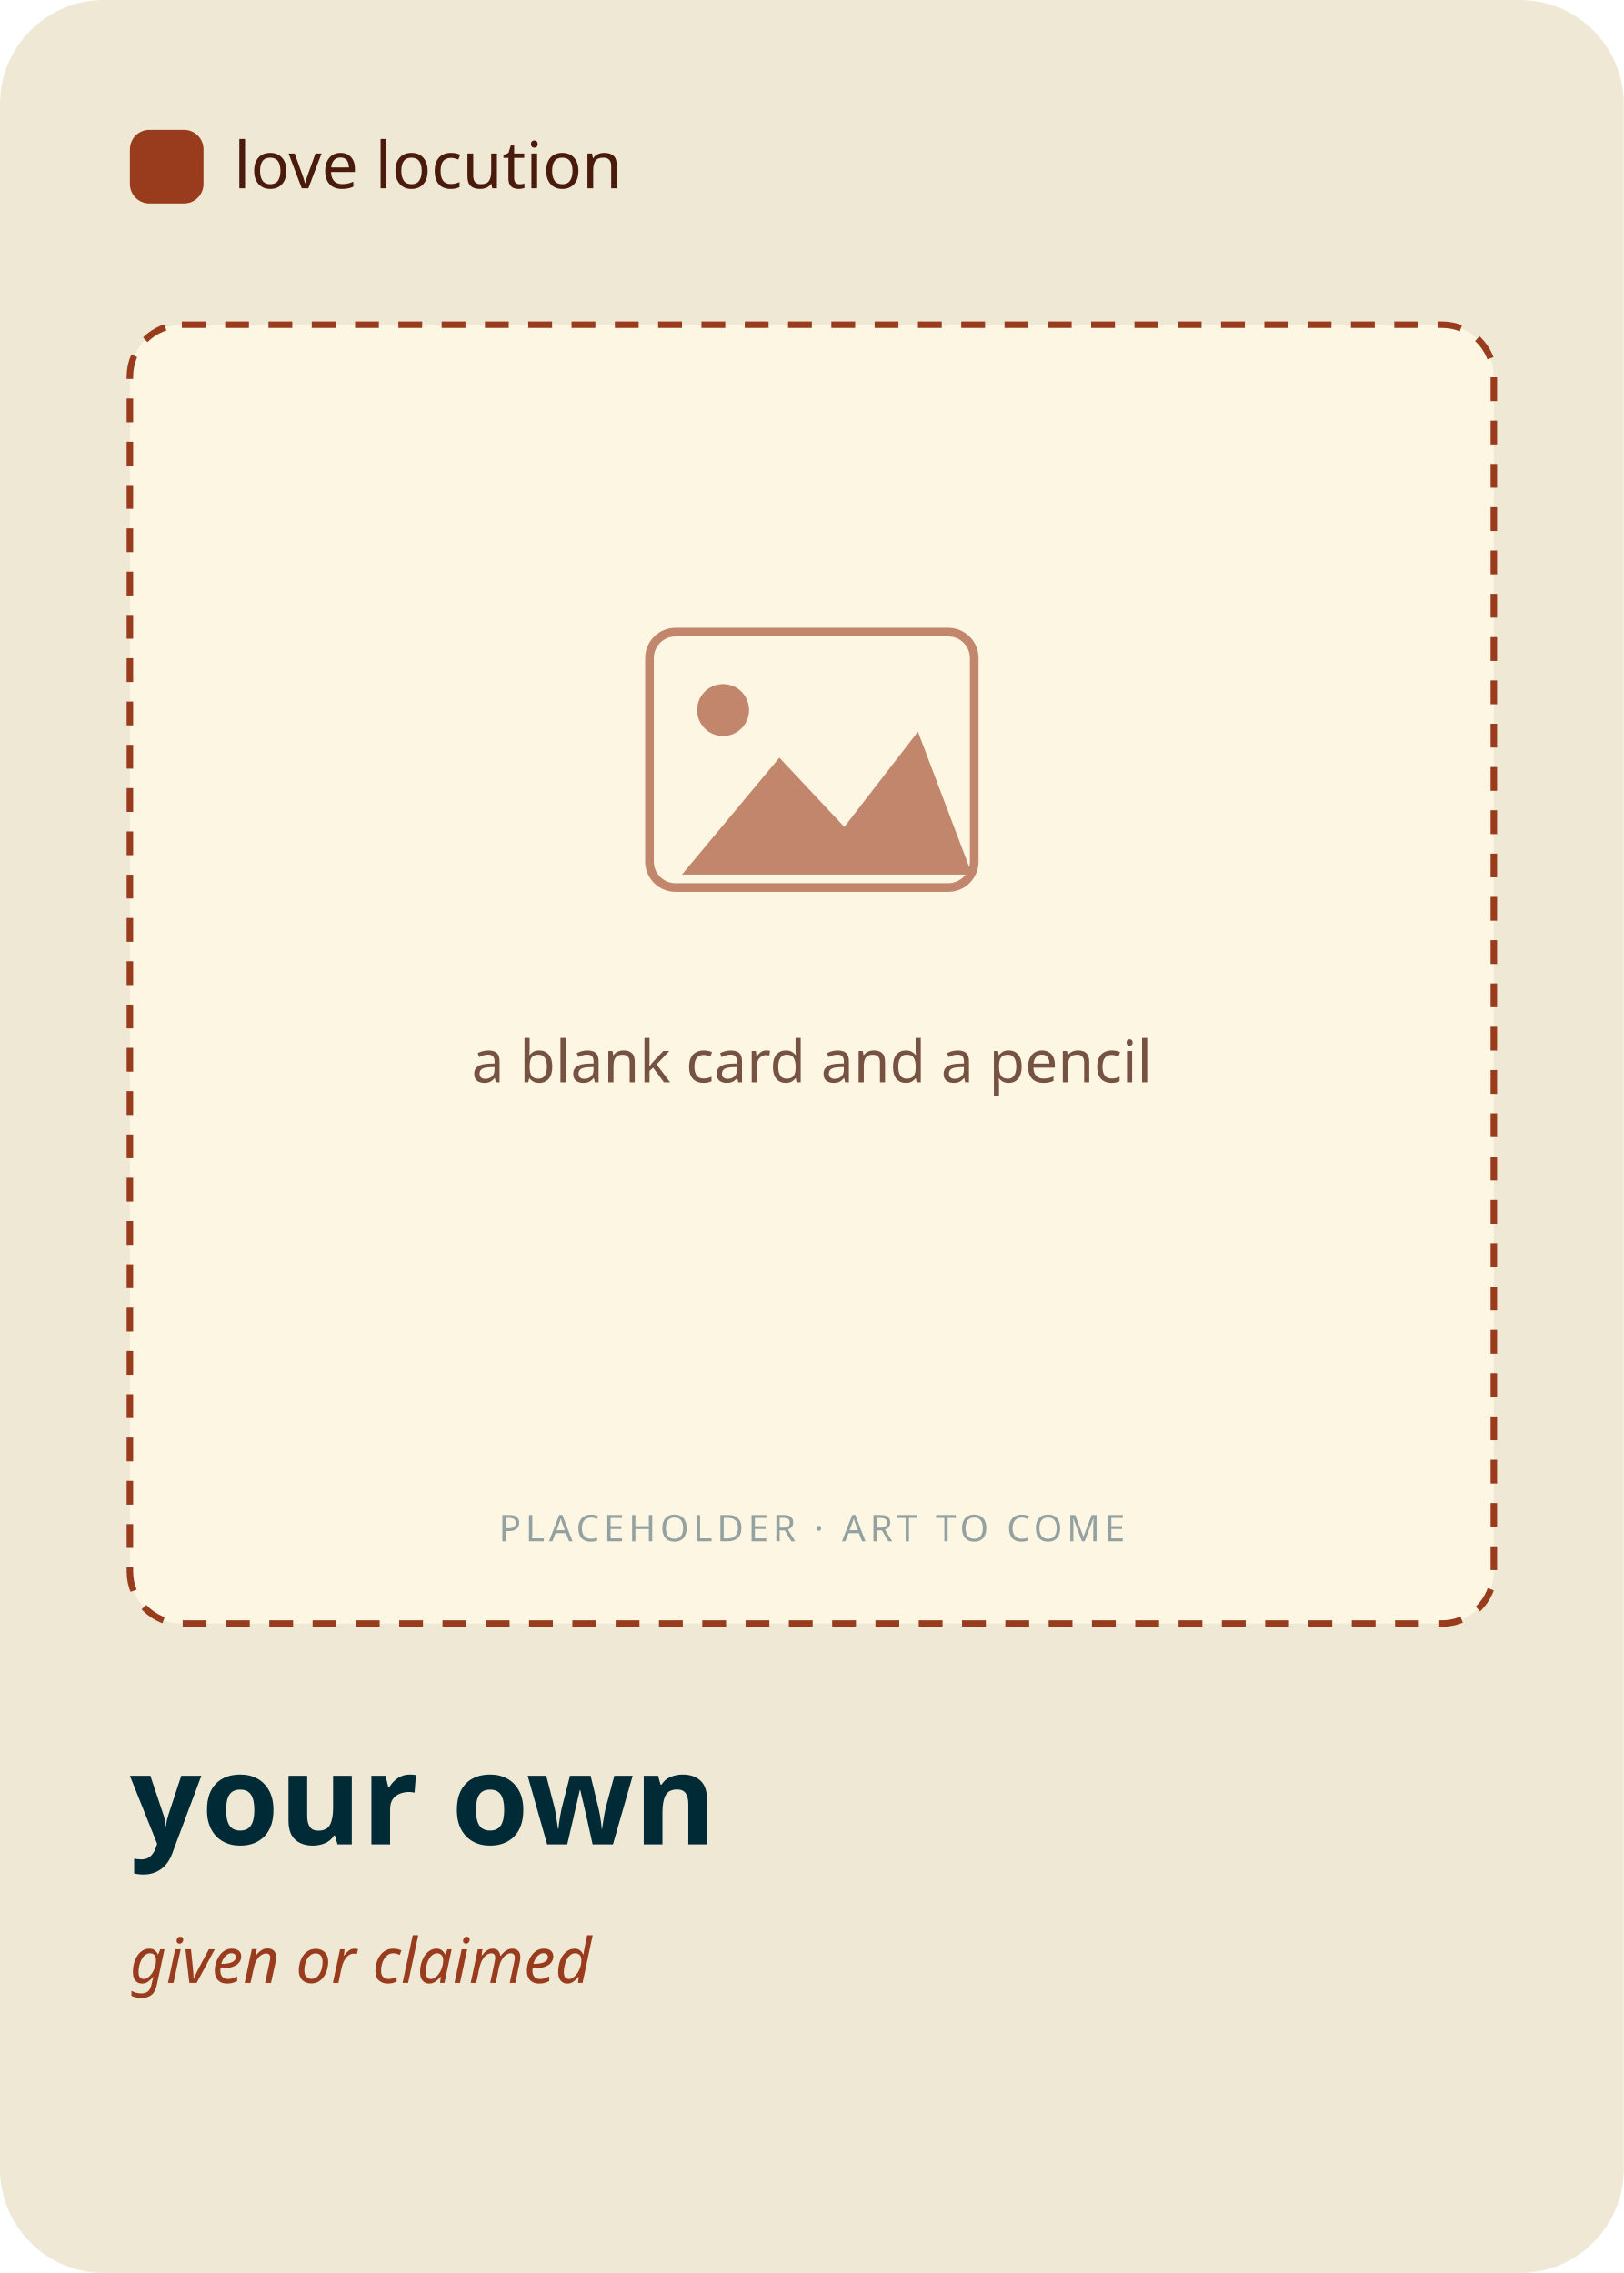
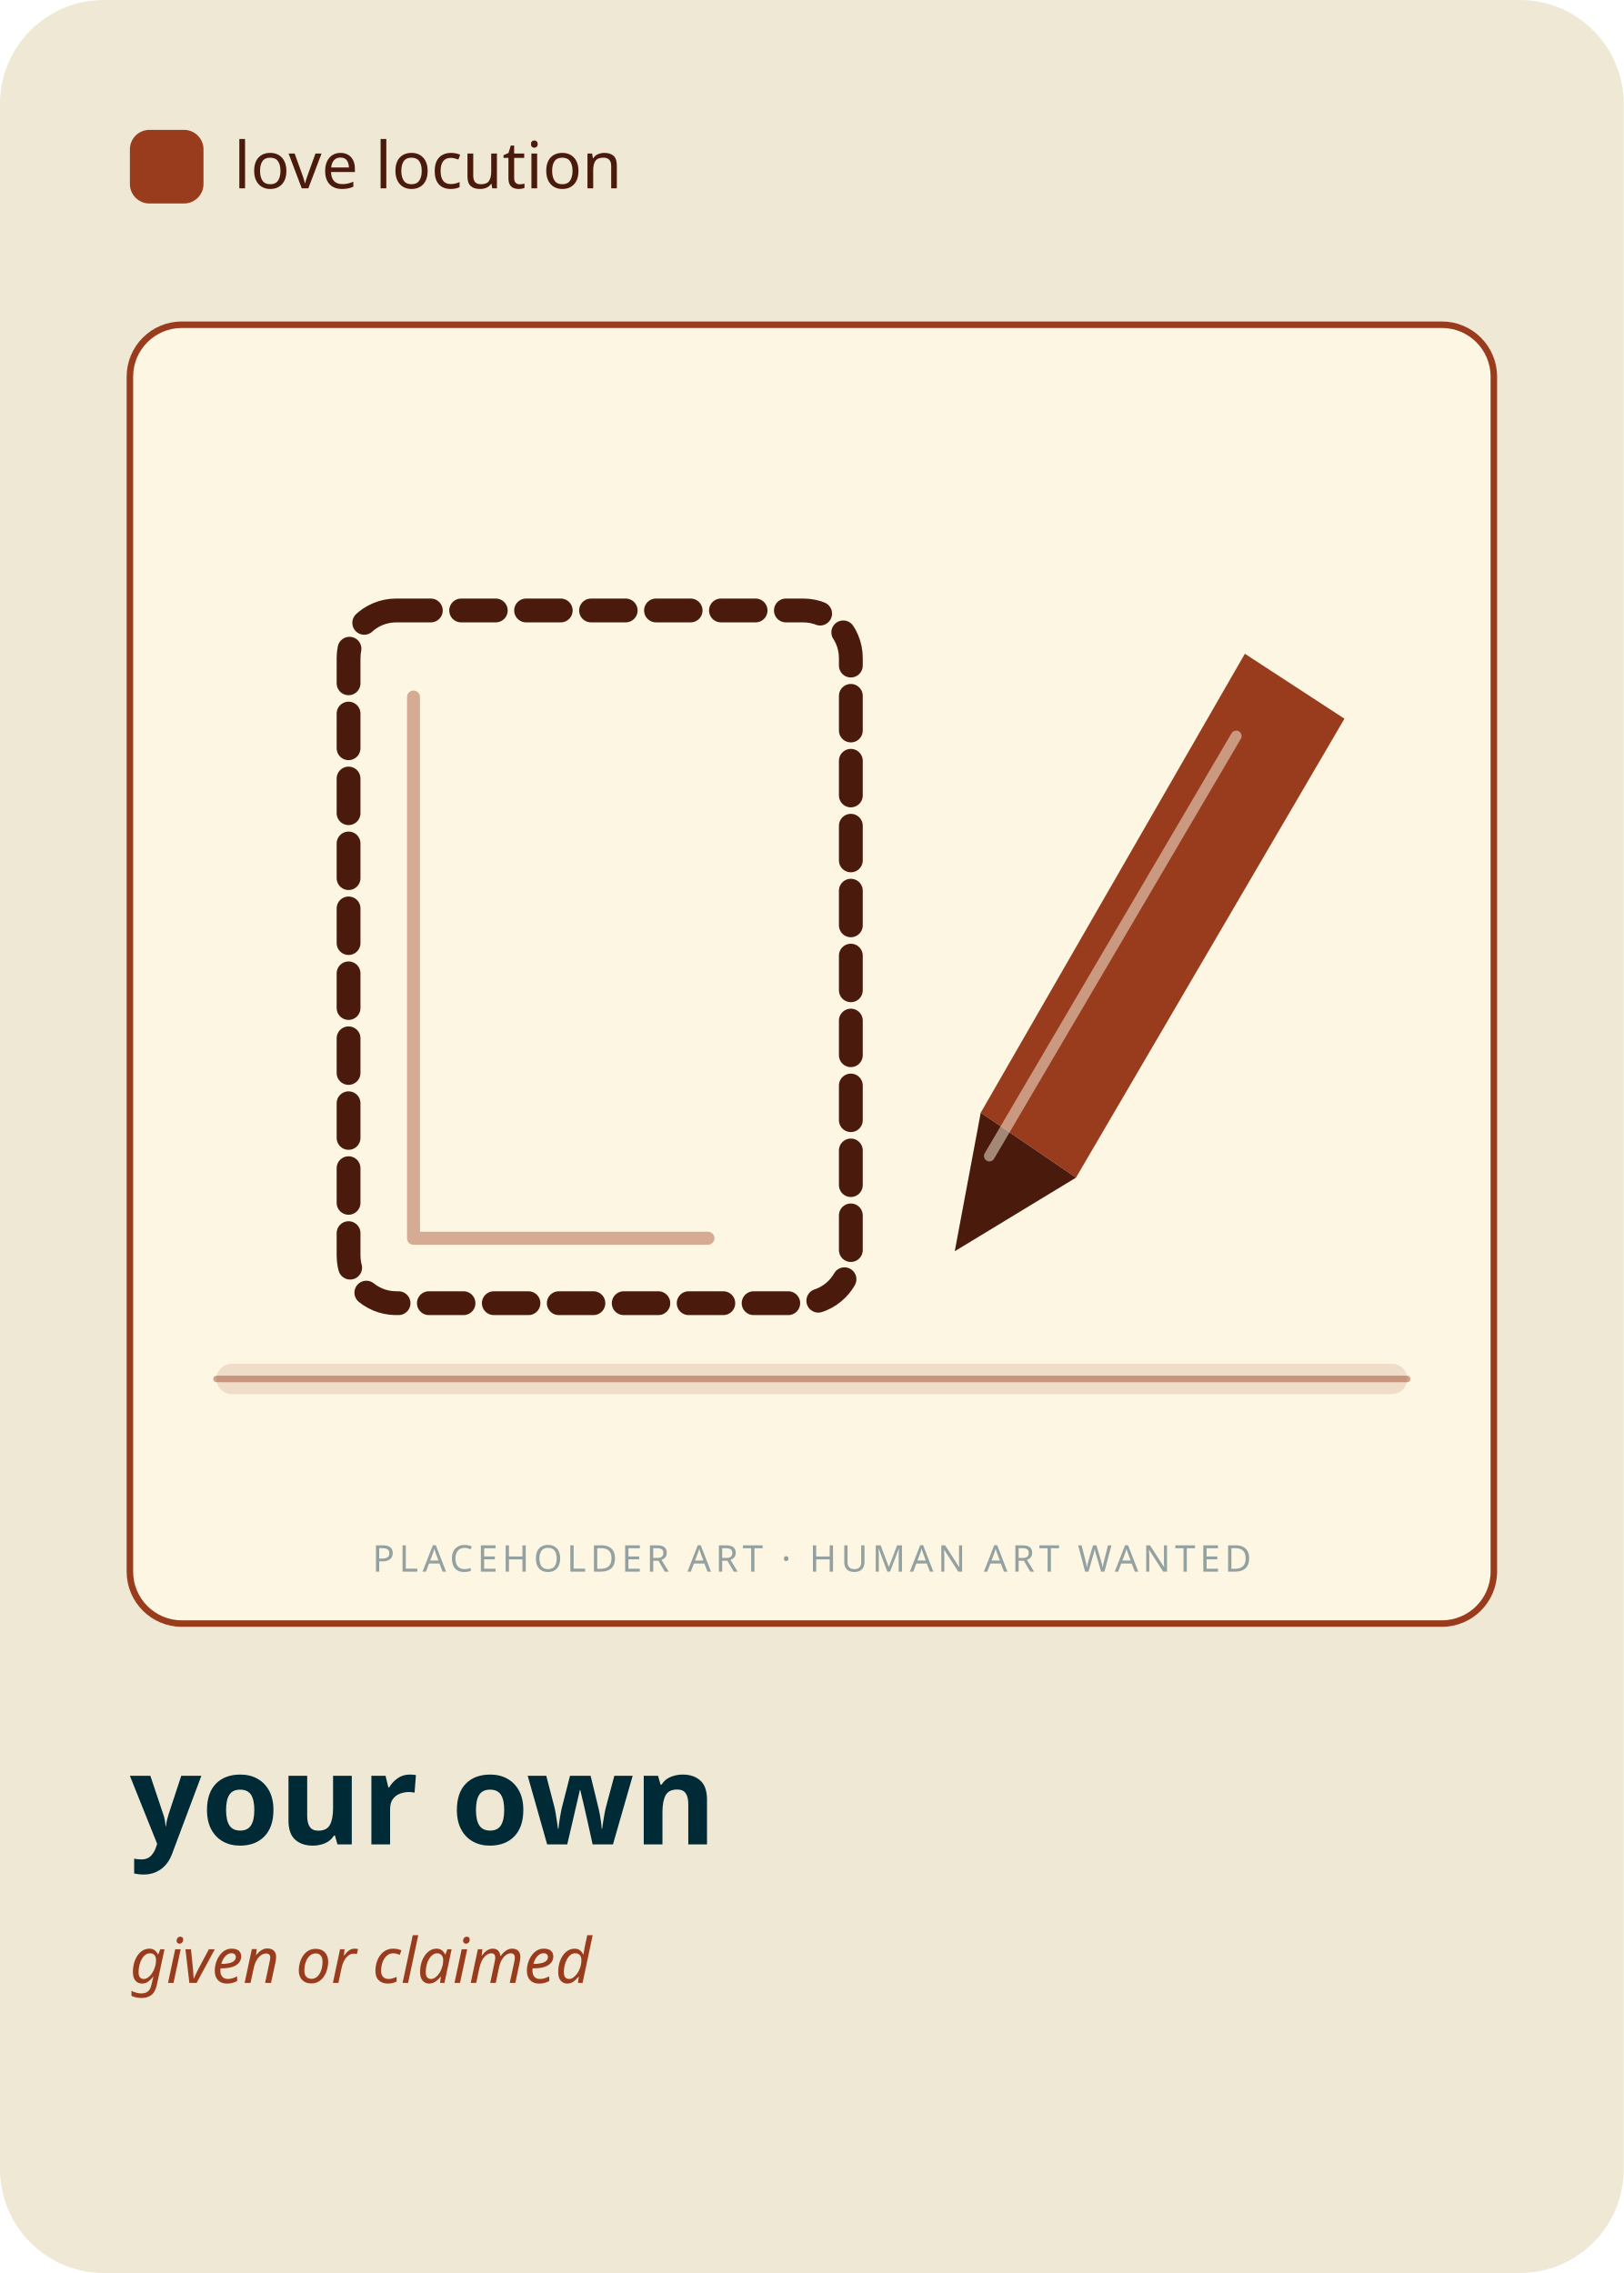
<svg xmlns="http://www.w3.org/2000/svg" viewBox="0 0 750 1050" width="750" height="1050">
+   <defs>
+     <clipPath id="art-window">
+       <rect x="60" y="150" width="630" height="600" rx="24" />
+     </clipPath>
+   </defs>
  <rect x="0" y="0" width="750" height="1050" rx="48" fill="#eee8d5" />
  <rect x="60" y="60" width="34" height="34" rx="9" fill="#993C1D" />
  <text x="108" y="87" font-family="'Atkinson Hyperlegible','Atkinson Hyperlegible Next',sans-serif" font-size="30" font-weight="500" fill="#4A1B0C">love locution</text>
-   <rect id="art" x="60" y="150" width="630" height="600" rx="24" fill="#fdf6e3" stroke="#993C1D" stroke-width="3" stroke-dasharray="11 9" />
-   <g id="art-placeholder" opacity="0.6">
-     <rect x="300" y="292" width="150" height="118" rx="12" fill="none" stroke="#993C1D" stroke-width="4" />
-     <circle cx="334" cy="328" r="12" fill="#993C1D" />
-     <polygon points="315,404 360,350 390,382 424,338 449,404" fill="#993C1D" />
+   <rect id="art" x="60" y="150" width="630" height="600" rx="24" fill="#fdf6e3" />
+   <g id="art-illustration" clip-path="url(#art-window)">
+     <g transform="translate(60 178)">
+       <g stroke-linecap="round" stroke-linejoin="round">
+         <rect x="101.0" y="104.0" width="232.0" height="320.0" rx="22.0" fill="#fdf6e3" stroke="#4A1B0C" stroke-width="11" stroke-dasharray="16 14" />
+         <path d="M131.0 144 L131.0 394 L267.0 394" stroke-opacity="0.4" fill="none" stroke="#993C1D" stroke-width="6" />
+         <g>
+           <path d="M515.0 124.0 L561.0 154.0 L437.0 366.0 L393.0 336.0 Z" fill="#993C1D" />
+           <path d="M437.0 366.0 L393.0 336.0 L381.0 400.0 Z" fill="#4A1B0C" />
+           <line x1="511.0" y1="162.0" x2="397.0" y2="356.0" stroke-opacity="0.5" fill="none" stroke="#fdf6e3" stroke-width="5" />
+         </g>
+         <rect x="40.0" y="452.0" width="550.0" height="14.0" rx="7.0" fill="#993C1D" fill-opacity="0.13" />
+         <line x1="40.0" y1="459.0" x2="590.0" y2="459.0" stroke-opacity="0.45" fill="none" stroke="#993C1D" stroke-width="3" />
+       </g>
+     </g>
  </g>
-   <text x="375" y="500" text-anchor="middle" font-family="'Atkinson Hyperlegible','Atkinson Hyperlegible Next',sans-serif" font-size="27" fill="#4A1B0C" opacity="0.75">a blank card and a pencil</text>
-   <text x="375" y="712" text-anchor="middle" font-family="'Atkinson Hyperlegible','Atkinson Hyperlegible Next',sans-serif" font-size="17" fill="#93a1a1" letter-spacing="2">PLACEHOLDER · ART TO COME</text>
+   <rect x="60" y="150" width="630" height="600" rx="24" fill="none" stroke="#993C1D" stroke-width="3" />
+   <text x="375" y="726" text-anchor="middle" font-family="'Atkinson Hyperlegible','Atkinson Hyperlegible Next',sans-serif" font-size="17" fill="#93a1a1" letter-spacing="2">PLACEHOLDER ART · HUMAN ART WANTED</text>
  <text x="60" y="852" font-family="'Atkinson Hyperlegible','Atkinson Hyperlegible Next',sans-serif" font-size="58" font-weight="700" fill="#002b36">your own</text>
  <text x="60" y="916" font-family="'Atkinson Hyperlegible','Atkinson Hyperlegible Next',sans-serif" font-size="29" font-style="italic" fill="#993C1D">given or claimed</text>
</svg>
